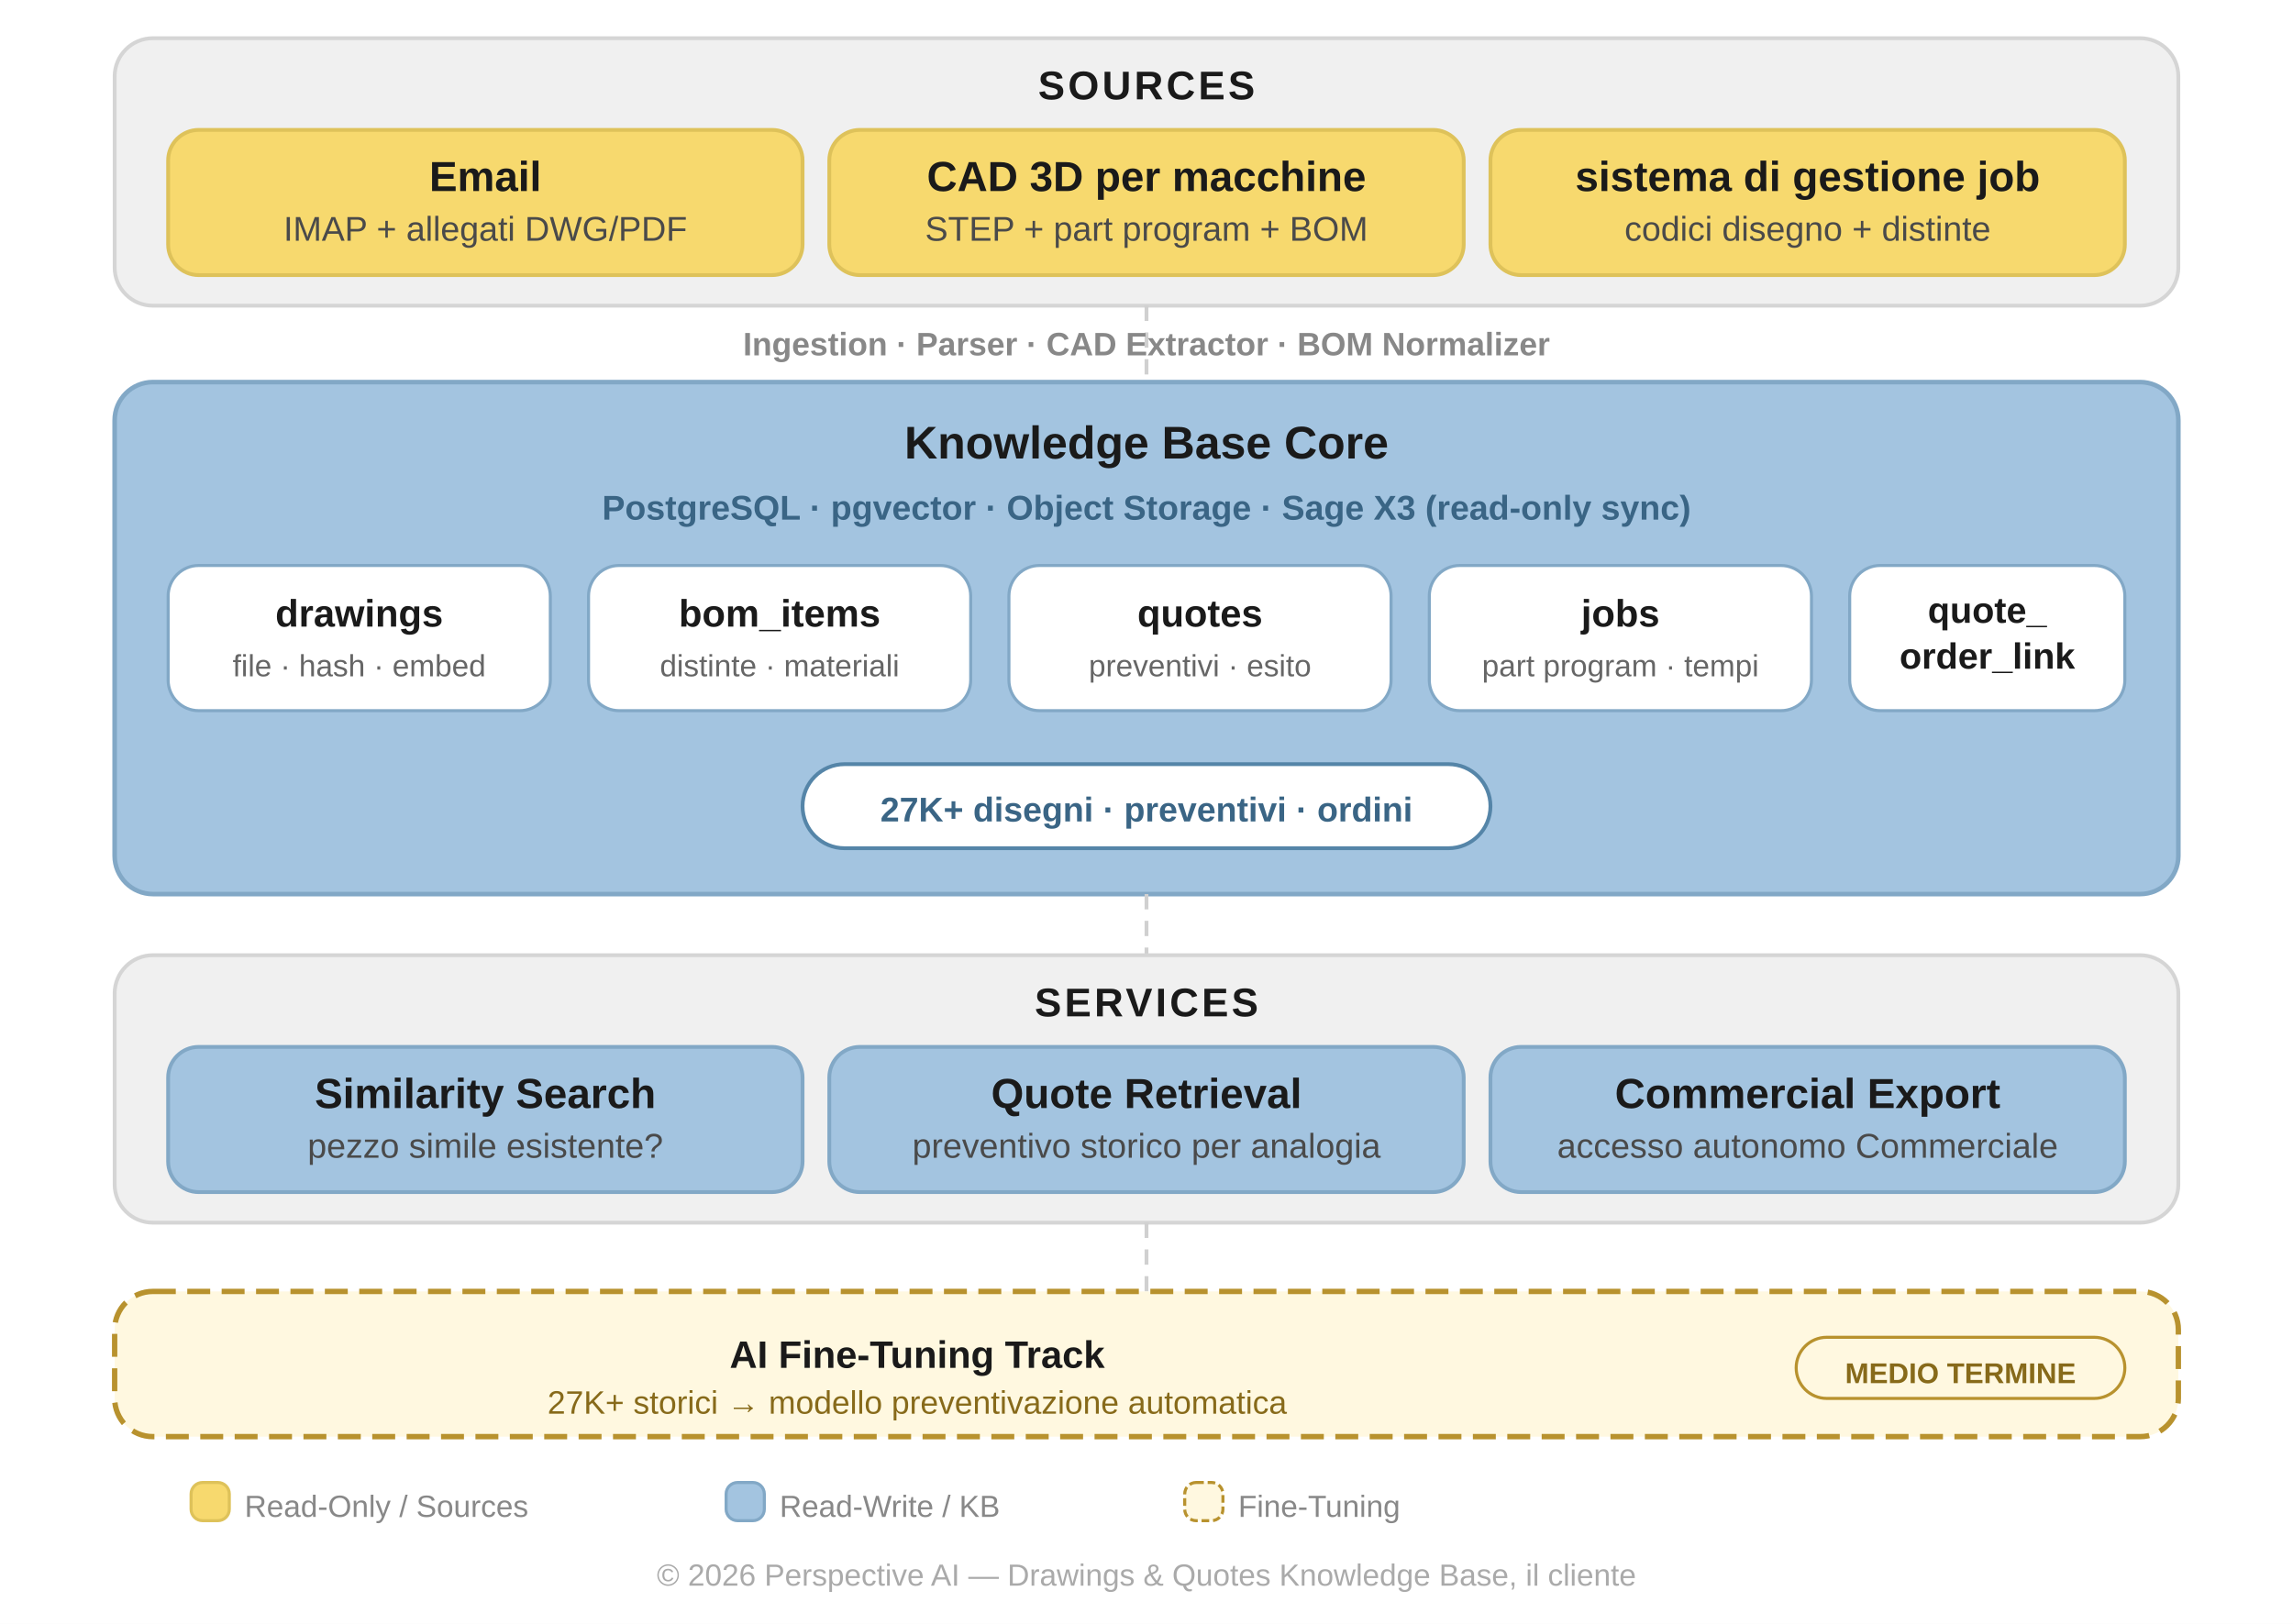
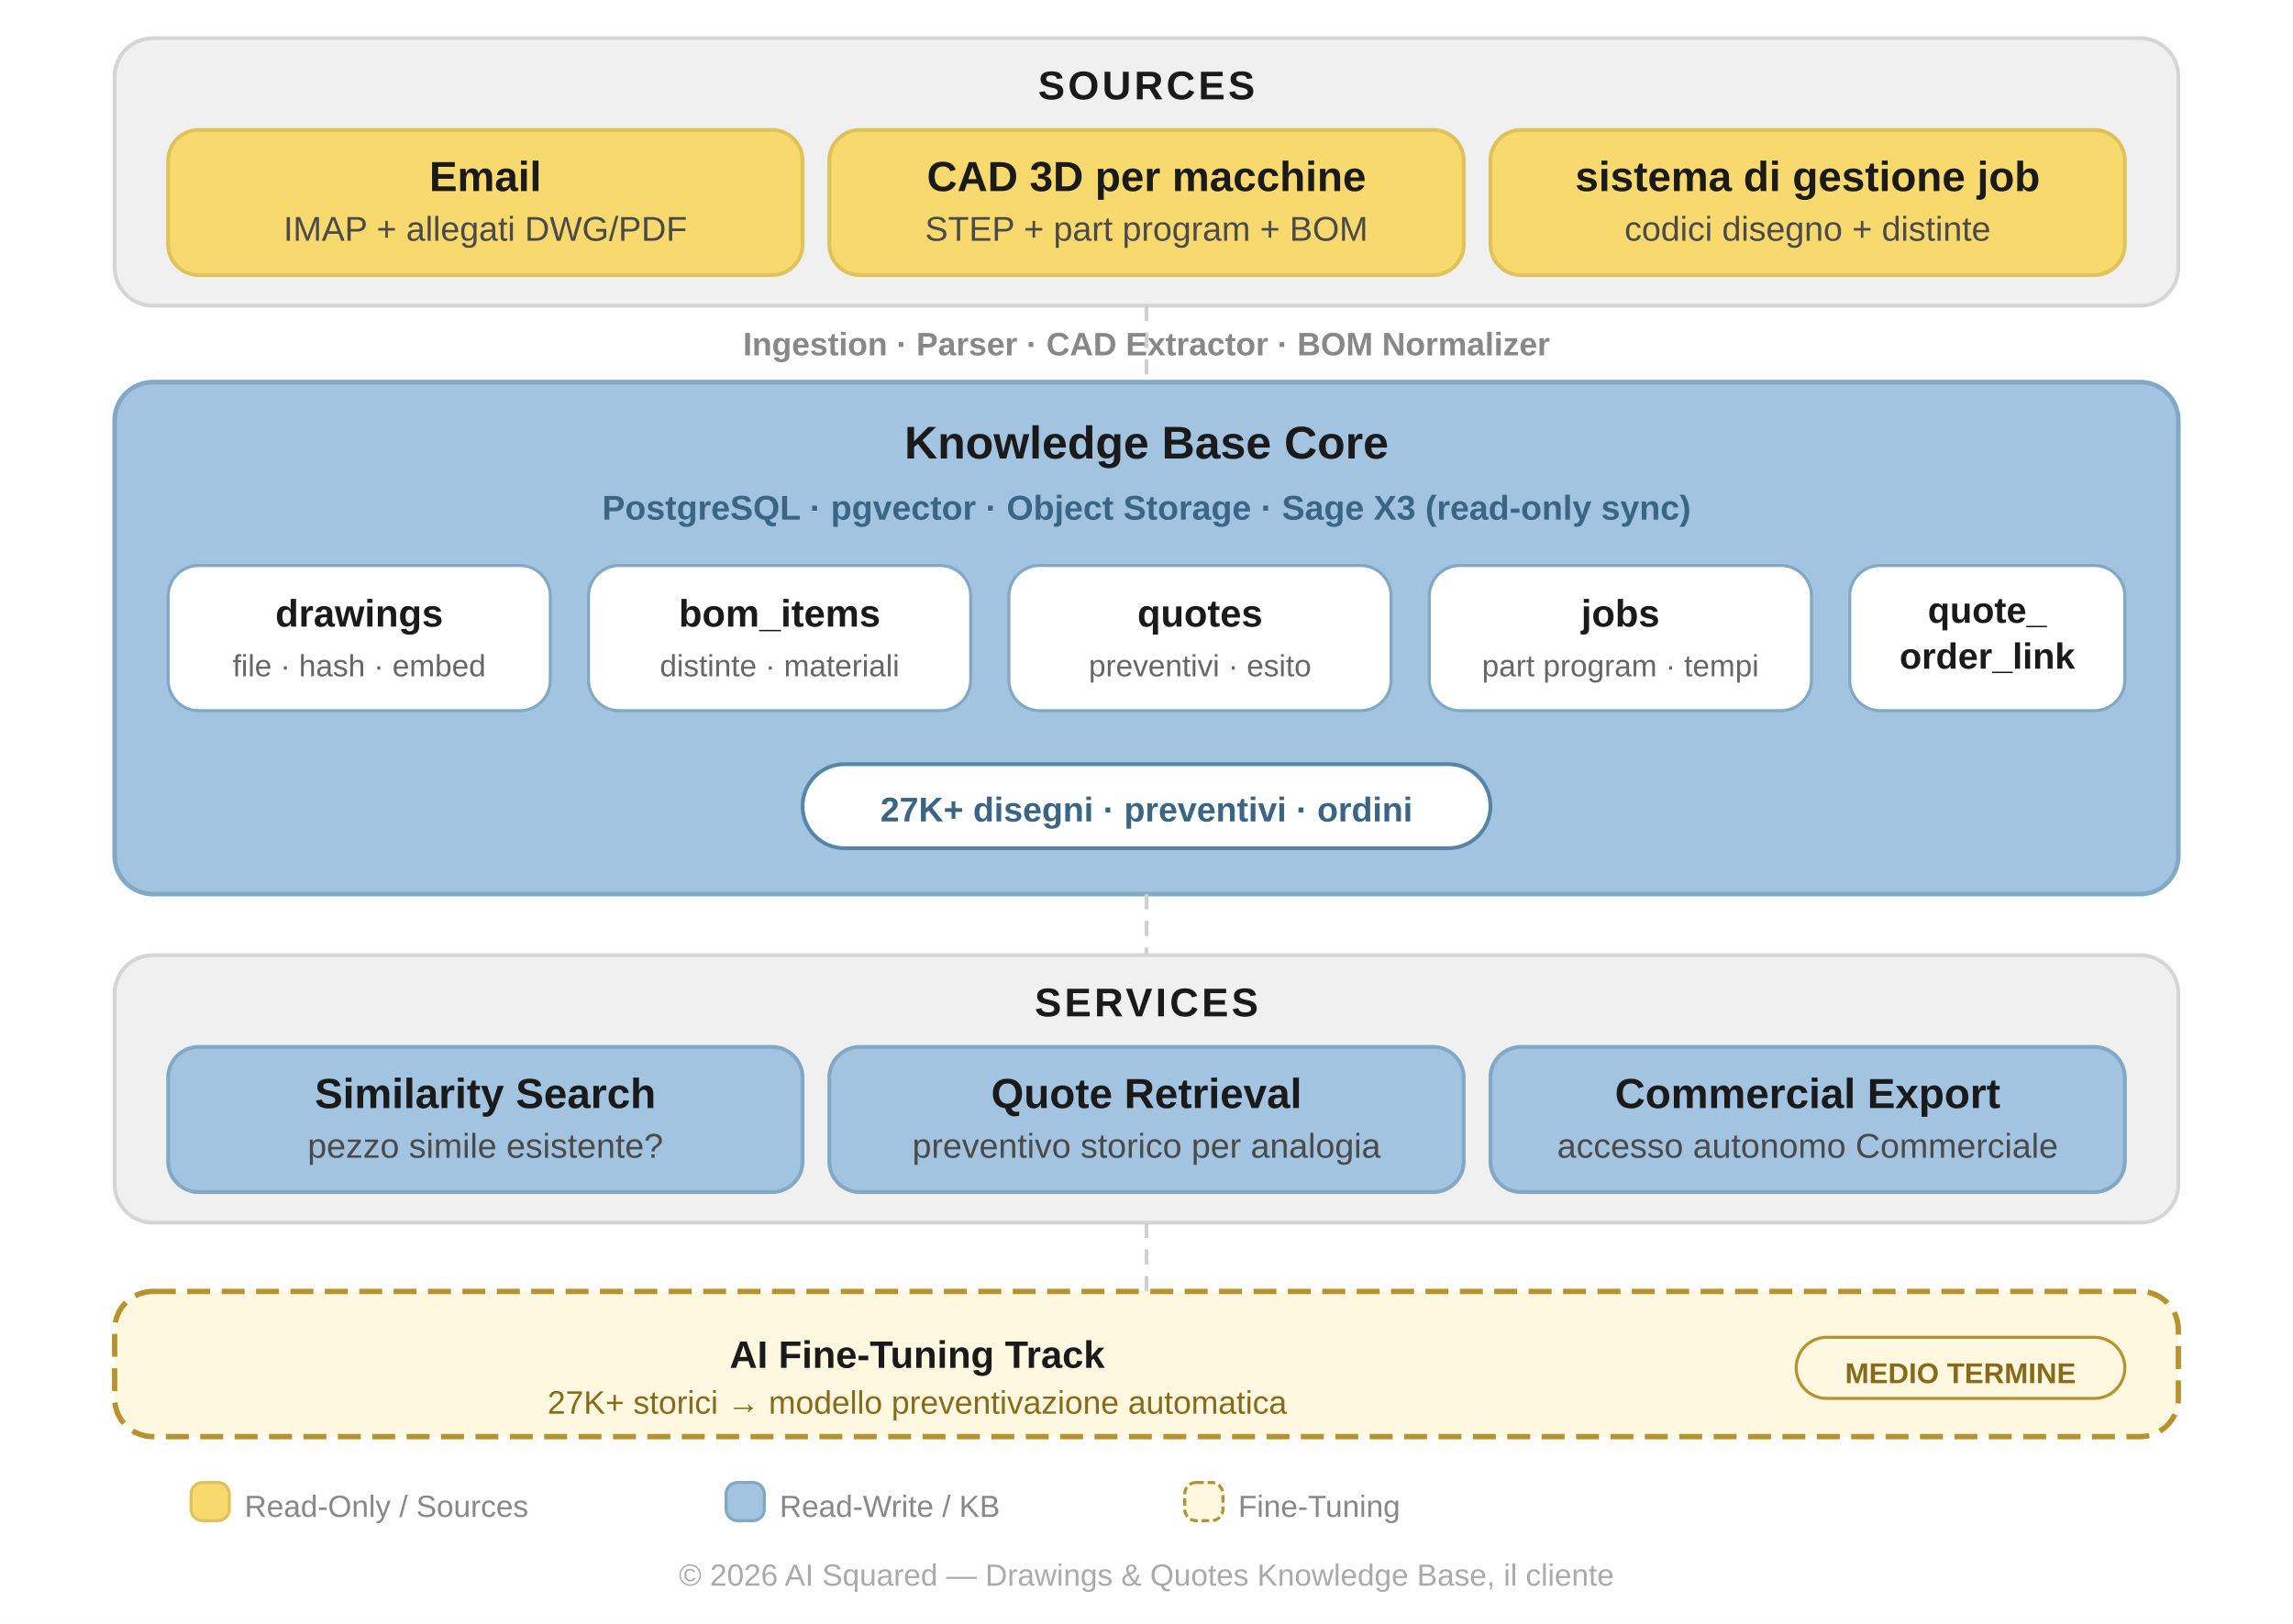
<svg xmlns="http://www.w3.org/2000/svg" viewBox="0 0 600 425" width="600" height="425" font-family="'Segoe UI', 'Helvetica Neue', Arial, sans-serif">
  <defs>
    <marker id="arrowDown" markerWidth="6" markerHeight="8" refX="3" refY="8" orient="auto">
      <path d="M0,0 L3,8 L6,0 Z" fill="#999" />
    </marker>
  </defs>
  <rect width="600" height="425" fill="#FFFFFF" />
  <rect x="30" y="10" width="540" height="70" rx="10" fill="#F0F0F0" stroke="#D5D5D5" stroke-width="1" />
  <text x="300" y="26" text-anchor="middle" fill="#1A1A1A" font-size="10.5" font-weight="600" letter-spacing="0.8">SOURCES</text>
  <rect x="44" y="34" width="166" height="38" rx="8" fill="#F7D96E" stroke="#DEC25A" stroke-width="1" />
  <text x="127" y="50" text-anchor="middle" fill="#1A1A1A" font-size="11" font-weight="700">Email</text>
  <text x="127" y="63" text-anchor="middle" fill="#4A4A4A" font-size="9">IMAP + allegati DWG/PDF</text>
  <rect x="217" y="34" width="166" height="38" rx="8" fill="#F7D96E" stroke="#DEC25A" stroke-width="1" />
  <text x="300" y="50" text-anchor="middle" fill="#1A1A1A" font-size="11" font-weight="700">CAD 3D per macchine</text>
  <text x="300" y="63" text-anchor="middle" fill="#4A4A4A" font-size="9">STEP + part program + BOM</text>
  <rect x="390" y="34" width="166" height="38" rx="8" fill="#F7D96E" stroke="#DEC25A" stroke-width="1" />
  <text x="473" y="50" text-anchor="middle" fill="#1A1A1A" font-size="11" font-weight="700">sistema di gestione job</text>
  <text x="473" y="63" text-anchor="middle" fill="#4A4A4A" font-size="9">codici disegno + distinte</text>
  <line x1="300" y1="80" x2="300" y2="100" stroke="#D0D0D0" stroke-width="1" stroke-dasharray="4,3" />
  <text x="300" y="93" text-anchor="middle" fill="#888" font-size="8.5" font-weight="600">Ingestion · Parser · CAD Extractor · BOM Normalizer</text>
  <rect x="30" y="100" width="540" height="134" rx="10" fill="#A3C4E0" stroke="#82A8C6" stroke-width="1.2" />
  <text x="300" y="120" text-anchor="middle" fill="#1A1A1A" font-size="12" font-weight="700">Knowledge Base Core</text>
  <text x="300" y="136" text-anchor="middle" fill="#3A6585" font-size="9" font-weight="600">PostgreSQL · pgvector · Object Storage · Sage X3 (read-only sync)</text>
  <rect x="44" y="148" width="100" height="38" rx="8" fill="#FFFFFF" stroke="#82A8C6" stroke-width="0.8" />
  <text x="94" y="164" text-anchor="middle" fill="#1A1A1A" font-size="10" font-weight="700">drawings</text>
  <text x="94" y="177" text-anchor="middle" fill="#666" font-size="8">file · hash · embed</text>
  <rect x="154" y="148" width="100" height="38" rx="8" fill="#FFFFFF" stroke="#82A8C6" stroke-width="0.8" />
  <text x="204" y="164" text-anchor="middle" fill="#1A1A1A" font-size="10" font-weight="700">bom_items</text>
  <text x="204" y="177" text-anchor="middle" fill="#666" font-size="8">distinte · materiali</text>
  <rect x="264" y="148" width="100" height="38" rx="8" fill="#FFFFFF" stroke="#82A8C6" stroke-width="0.8" />
  <text x="314" y="164" text-anchor="middle" fill="#1A1A1A" font-size="10" font-weight="700">quotes</text>
  <text x="314" y="177" text-anchor="middle" fill="#666" font-size="8">preventivi · esito</text>
  <rect x="374" y="148" width="100" height="38" rx="8" fill="#FFFFFF" stroke="#82A8C6" stroke-width="0.8" />
  <text x="424" y="164" text-anchor="middle" fill="#1A1A1A" font-size="10" font-weight="700">jobs</text>
  <text x="424" y="177" text-anchor="middle" fill="#666" font-size="8">part program · tempi</text>
  <rect x="484" y="148" width="72" height="38" rx="8" fill="#FFFFFF" stroke="#82A8C6" stroke-width="0.8" />
  <text x="520" y="163" text-anchor="middle" fill="#1A1A1A" font-size="9.5" font-weight="700">quote_</text>
  <text x="520" y="175" text-anchor="middle" fill="#1A1A1A" font-size="9.5" font-weight="700">order_link</text>
  <rect x="210" y="200" width="180" height="22" rx="11" fill="#FFFFFF" stroke="#5585A8" stroke-width="1" />
  <text x="300" y="215" text-anchor="middle" fill="#3A6585" font-size="9" font-weight="600">27K+ disegni · preventivi · ordini</text>
  <line x1="300" y1="234" x2="300" y2="250" stroke="#D0D0D0" stroke-width="1" stroke-dasharray="4,3" />
  <rect x="30" y="250" width="540" height="70" rx="10" fill="#F0F0F0" stroke="#D5D5D5" stroke-width="1" />
  <text x="300" y="266" text-anchor="middle" fill="#1A1A1A" font-size="10.5" font-weight="600" letter-spacing="0.8">SERVICES</text>
  <rect x="44" y="274" width="166" height="38" rx="8" fill="#A3C4E0" stroke="#82A8C6" stroke-width="1" />
  <text x="127" y="290" text-anchor="middle" fill="#1A1A1A" font-size="11" font-weight="700">Similarity Search</text>
  <text x="127" y="303" text-anchor="middle" fill="#4A4A4A" font-size="9">pezzo simile esistente?</text>
  <rect x="217" y="274" width="166" height="38" rx="8" fill="#A3C4E0" stroke="#82A8C6" stroke-width="1" />
  <text x="300" y="290" text-anchor="middle" fill="#1A1A1A" font-size="11" font-weight="700">Quote Retrieval</text>
  <text x="300" y="303" text-anchor="middle" fill="#4A4A4A" font-size="9">preventivo storico per analogia</text>
  <rect x="390" y="274" width="166" height="38" rx="8" fill="#A3C4E0" stroke="#82A8C6" stroke-width="1" />
  <text x="473" y="290" text-anchor="middle" fill="#1A1A1A" font-size="11" font-weight="700">Commercial Export</text>
  <text x="473" y="303" text-anchor="middle" fill="#4A4A4A" font-size="9">accesso autonomo Commerciale</text>
  <line x1="300" y1="320" x2="300" y2="338" stroke="#D0D0D0" stroke-width="1" stroke-dasharray="4,3" />
  <rect x="30" y="338" width="540" height="38" rx="10" fill="#FFF8E0" stroke="#B8922E" stroke-width="1.4" stroke-dasharray="6,3" />
  <text x="240" y="358" text-anchor="middle" fill="#1A1A1A" font-size="10" font-weight="700">AI Fine-Tuning Track</text>
  <text x="240" y="370" text-anchor="middle" fill="#876A1A" font-size="8.5">27K+ storici → modello preventivazione automatica</text>
  <rect x="470" y="350" width="86" height="16" rx="8" fill="none" stroke="#B8922E" stroke-width="0.8" />
  <text x="513" y="362" text-anchor="middle" fill="#876A1A" font-size="7.5" font-weight="600">MEDIO TERMINE</text>
  <g transform="translate(50, 388)">
    <rect x="0" y="0" width="10" height="10" rx="3" fill="#F7D96E" stroke="#DEC25A" stroke-width="0.8" />
    <text x="14" y="9" fill="#888" font-size="8">Read-Only / Sources</text>
    <rect x="140" y="0" width="10" height="10" rx="3" fill="#A3C4E0" stroke="#82A8C6" stroke-width="0.8" />
    <text x="154" y="9" fill="#888" font-size="8">Read-Write / KB</text>
    <rect x="260" y="0" width="10" height="10" rx="3" fill="#FFF8E0" stroke="#B8922E" stroke-width="0.8" stroke-dasharray="2,1" />
    <text x="274" y="9" fill="#888" font-size="8">Fine-Tuning</text>
  </g>
-   <text x="300" y="415" text-anchor="middle" fill="#AAAAAA" font-size="8">© 2026 Perspective AI — Drawings &amp; Quotes Knowledge Base, il cliente</text>
+   <text x="300" y="415" text-anchor="middle" fill="#AAAAAA" font-size="8">© 2026 AI Squared — Drawings &amp; Quotes Knowledge Base, il cliente</text>
</svg>
